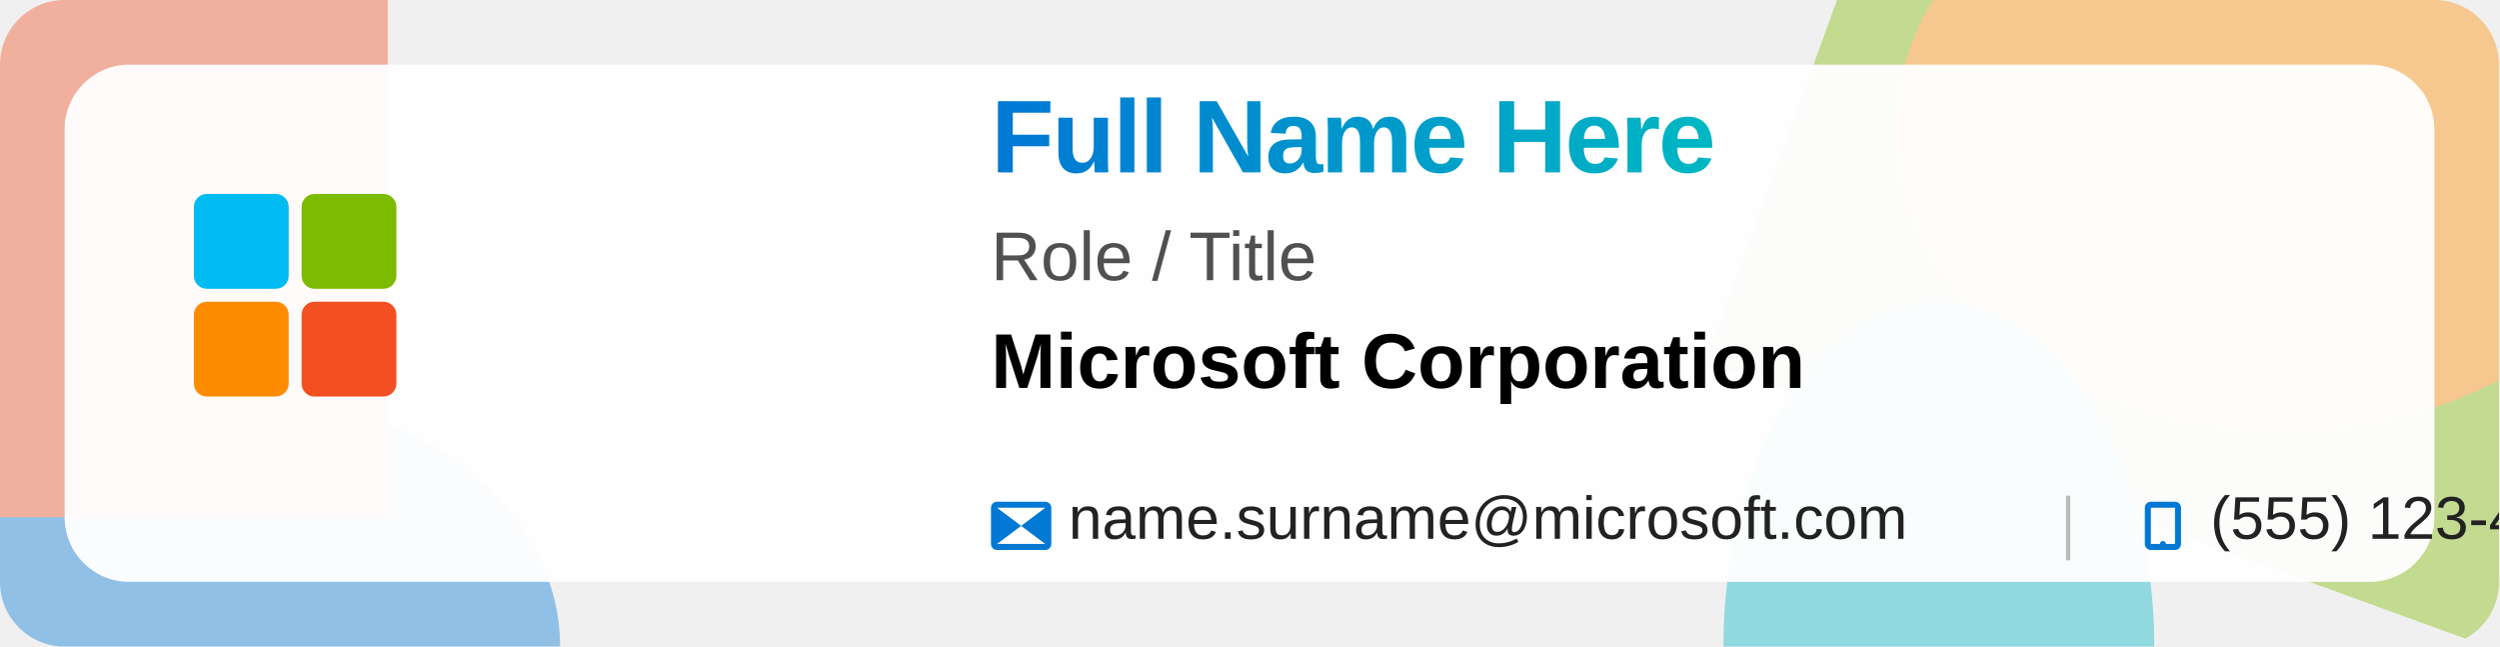
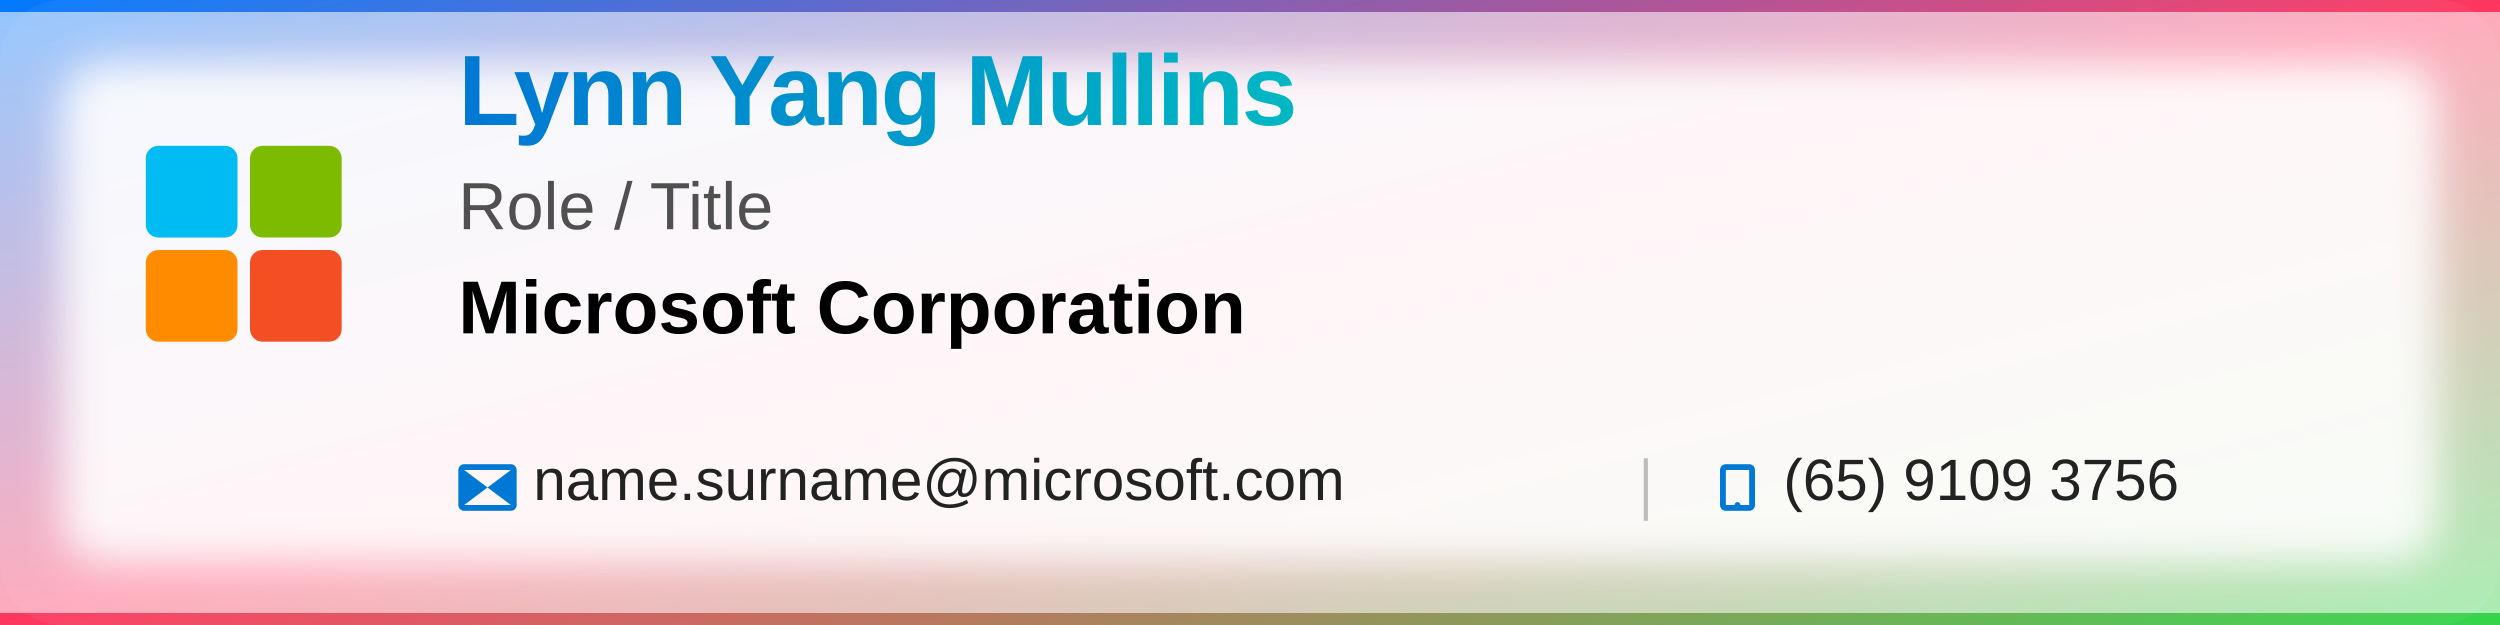
- <svg xmlns="http://www.w3.org/2000/svg" width="580" height="150" viewBox="0 0 580 150" fill="none">
+ <svg xmlns="http://www.w3.org/2000/svg" width="600" height="150" viewBox="0 0 600 150" fill="none">
  <defs>
-     <linearGradient id="AccentGradient" x1="0%" y1="0%" x2="100%" y2="0%">
+     <filter id="frosted-glass">
+       <feGaussianBlur in="SourceGraphic" stdDeviation="5" result="blur" />
+       <feFlood flood-color="#FFFFFF" flood-opacity="0.6" result="overlay" />
+       <feBlend in="blur" in2="overlay" mode="screen" />
+     </filter>
+     <linearGradient id="AnimatedGradient" x1="0%" y1="0%" x2="100%" y2="100%">
+       <stop offset="0%" style="stop-color:#007AFF; stop-opacity:1">
+         <animate attributeName="offset" values="0;1;0" dur="10s" repeatCount="indefinite" />
+       </stop>
+       <stop offset="50%" style="stop-color:#FF375F; stop-opacity:1">
+         <animate attributeName="offset" values="0.5;0;0.5" dur="10s" repeatCount="indefinite" />
+       </stop>
+       <stop offset="100%" style="stop-color:#32D74B; stop-opacity:1">
+         <animate attributeName="offset" values="1;0.5;1" dur="10s" repeatCount="indefinite" />
+       </stop>
+     </linearGradient>
+     <linearGradient id="NameGradient" x1="0%" y1="0%" x2="100%" y2="0%">
      <stop offset="0%" style="stop-color:#0078D4; stop-opacity:1" />
      <stop offset="100%" style="stop-color:#00B7C3; stop-opacity:1" />
    </linearGradient>
-     <clipPath id="RoundedRectOuter">
-       <rect width="580" height="150" rx="15" />
-     </clipPath>
-     <linearGradient id="LineGradient" x1="0%" y1="0%" x2="100%" y2="0%">
-       <stop offset="0%" style="stop-color:#F25022; stop-opacity:1" />
-       <stop offset="50%" style="stop-color:#0078D4; stop-opacity:1" />
-       <stop offset="100%" style="stop-color:#00B7C3; stop-opacity:1" />
-     </linearGradient>
  </defs>
-   <g clip-path="url(#RoundedRectOuter)">
-     <g id="VibrantBackground" opacity="0.4">
-       <ellipse cx="50" cy="150" rx="80" ry="60" fill="#0078D4" />
-       <rect x="430" y="-10" width="200" height="100" fill="#7CBB00" transform="rotate(20 430 -10)" />
-       <ellipse cx="530" cy="30" rx="90" ry="70" fill="#FF8C00" />
-       <rect x="-30" y="-30" width="120" height="150" fill="#F25022" />
-       <ellipse cx="450" cy="150" rx="50" ry="80" fill="#00B7C3" />
+   <rect width="600" height="150" rx="15" fill="#1C1C1E" />
+   <g id="AnimatedBG">
+     <rect x="0" y="0" width="600" height="150" fill="url(#AnimatedGradient)" />
+     <rect x="0" y="0" width="600" height="150" rx="15" fill="#FFFFFF" opacity="0.05" />
+   </g>
+   <rect x="15" y="15" width="570" height="120" rx="10" fill="#FFFFFF" opacity="0.95" style="filter:url(#frosted-glass);" />
+   <style>
+     /* Clean, modern left-aligned typography */
+     .name { font: 700 24px 'SF Pro Display', 'Segoe UI', Arial, sans-serif; fill: url(#NameGradient); letter-spacing: -0.5px; }
+     .role { font: 400 16px 'SF Pro Display', 'Segoe UI', Arial, sans-serif; fill: #505050; }
+     .company { font: 700 18px 'SF Pro Display', 'Segoe UI', Arial, sans-serif; fill: #000000;} 
+     .contact-text { font: 400 14px 'SF Pro Display', 'Segoe UI', Arial, sans-serif; fill: #222222; }
+     .contact-icon { fill: #0078D4; } 
+   </style>
+   <g transform="translate(35, 30)">
+     <g transform="translate(0, 5)">
+       <rect x="0" y="0" width="22" height="22" fill="#00BCF2" rx="3" />
+       <rect x="25" y="0" width="22" height="22" fill="#7CBB00" rx="3" />
+       <rect x="0" y="25" width="22" height="22" fill="#FF8C00" rx="3" />
+       <rect x="25" y="25" width="22" height="22" fill="#F25022" rx="3" />
    </g>
-     <rect x="15" y="15" width="550" height="120" rx="15" fill="#FFFFFF" opacity="0.95" />
-     <style>
-       .name { font: 700 24px 'Segoe UI', Arial, sans-serif; fill: url(#AccentGradient); letter-spacing: -0.5px; }
-       .role { font: 400 16px 'Segoe UI', Arial, sans-serif; fill: #505050; }
-       .company { font: 700 18px 'Segoe UI', Arial, sans-serif; fill: #000000;} 
-       .contact-text { font: 400 14px 'Segoe UI', Arial, sans-serif; fill: #222222; }
-       .contact-icon { fill: #0078D4; } /* Microsoft Blue */
-     </style>
-     <g transform="translate(45, 45)">
-       <g transform="translate(0, 0)">
-         <rect x="0" y="0" width="22" height="22" fill="#00BCF2" rx="3" />
-         <rect x="25" y="0" width="22" height="22" fill="#7CBB00" rx="3" />
-         <rect x="0" y="25" width="22" height="22" fill="#FF8C00" rx="3" />
-         <rect x="25" y="25" width="22" height="22" fill="#F25022" rx="3" />
-       </g>
-     </g>
-     <g transform="translate(230, 40)">
-       <text x="0" y="0" class="name">Full Name Here</text>
+     <g transform="translate(75, 0)">
+       <text x="0" y="0" class="name">Lynn Yang Mullins</text>
      <text x="0" y="25" class="role">Role / Title</text>
      <text x="0" y="50" class="company">Microsoft Corporation</text>
-       <line x1="0" y1="60" x2="250" y2="60" stroke="url(#LineGradient)" stroke-width="2" />
-       <g transform="translate(0, 75)">
+       <g transform="translate(0, 80)">
        <g>
          <path class="contact-icon" d="M0 4C0 2.9 0.9 2 2 2H18C19.1 2 20 2.9 20 4V16C20 17.1 19.1 18 18 18H2C0.9 18 0 17.1 0 16V4ZM2 4L10 10L18 4V4H2ZM18 16L10 10L2 16V16H18Z" transform="scale(0.7) translate(0, 0)" />
          <text x="18" y="10" class="contact-text">name.surname@microsoft.com</text>
        </g>
-         <line x1="250" y1="0" x2="250" y2="15" stroke="#BBBBBB" stroke-width="1" />
-         <g transform="translate(265, 0)">
+         <line x1="285" y1="0" x2="285" y2="15" stroke="#BBBBBB" stroke-width="1" />
+         <g transform="translate(300, 0)">
          <path class="contact-icon" d="M14 2H6C4.9 2 4 2.9 4 4V16C4 17.1 4.9 18 6 18H14C15.1 18 16 17.1 16 16V4C16 2.9 15.1 2 14 2ZM14 4V16H6V4H14ZM10 17C10.55 17 11 16.55 11 16C11 15.45 10.55 15 10 15C9.45 15 9 15.45 9 16C9 16.55 9.45 17 10 17Z" transform="scale(0.7) translate(0, 0)" />
-           <text x="18" y="10" class="contact-text">(555) 123-4567</text>
+           <text x="18" y="10" class="contact-text">(65) 9109 3756</text>
        </g>
      </g>
    </g>
  </g>
</svg>
